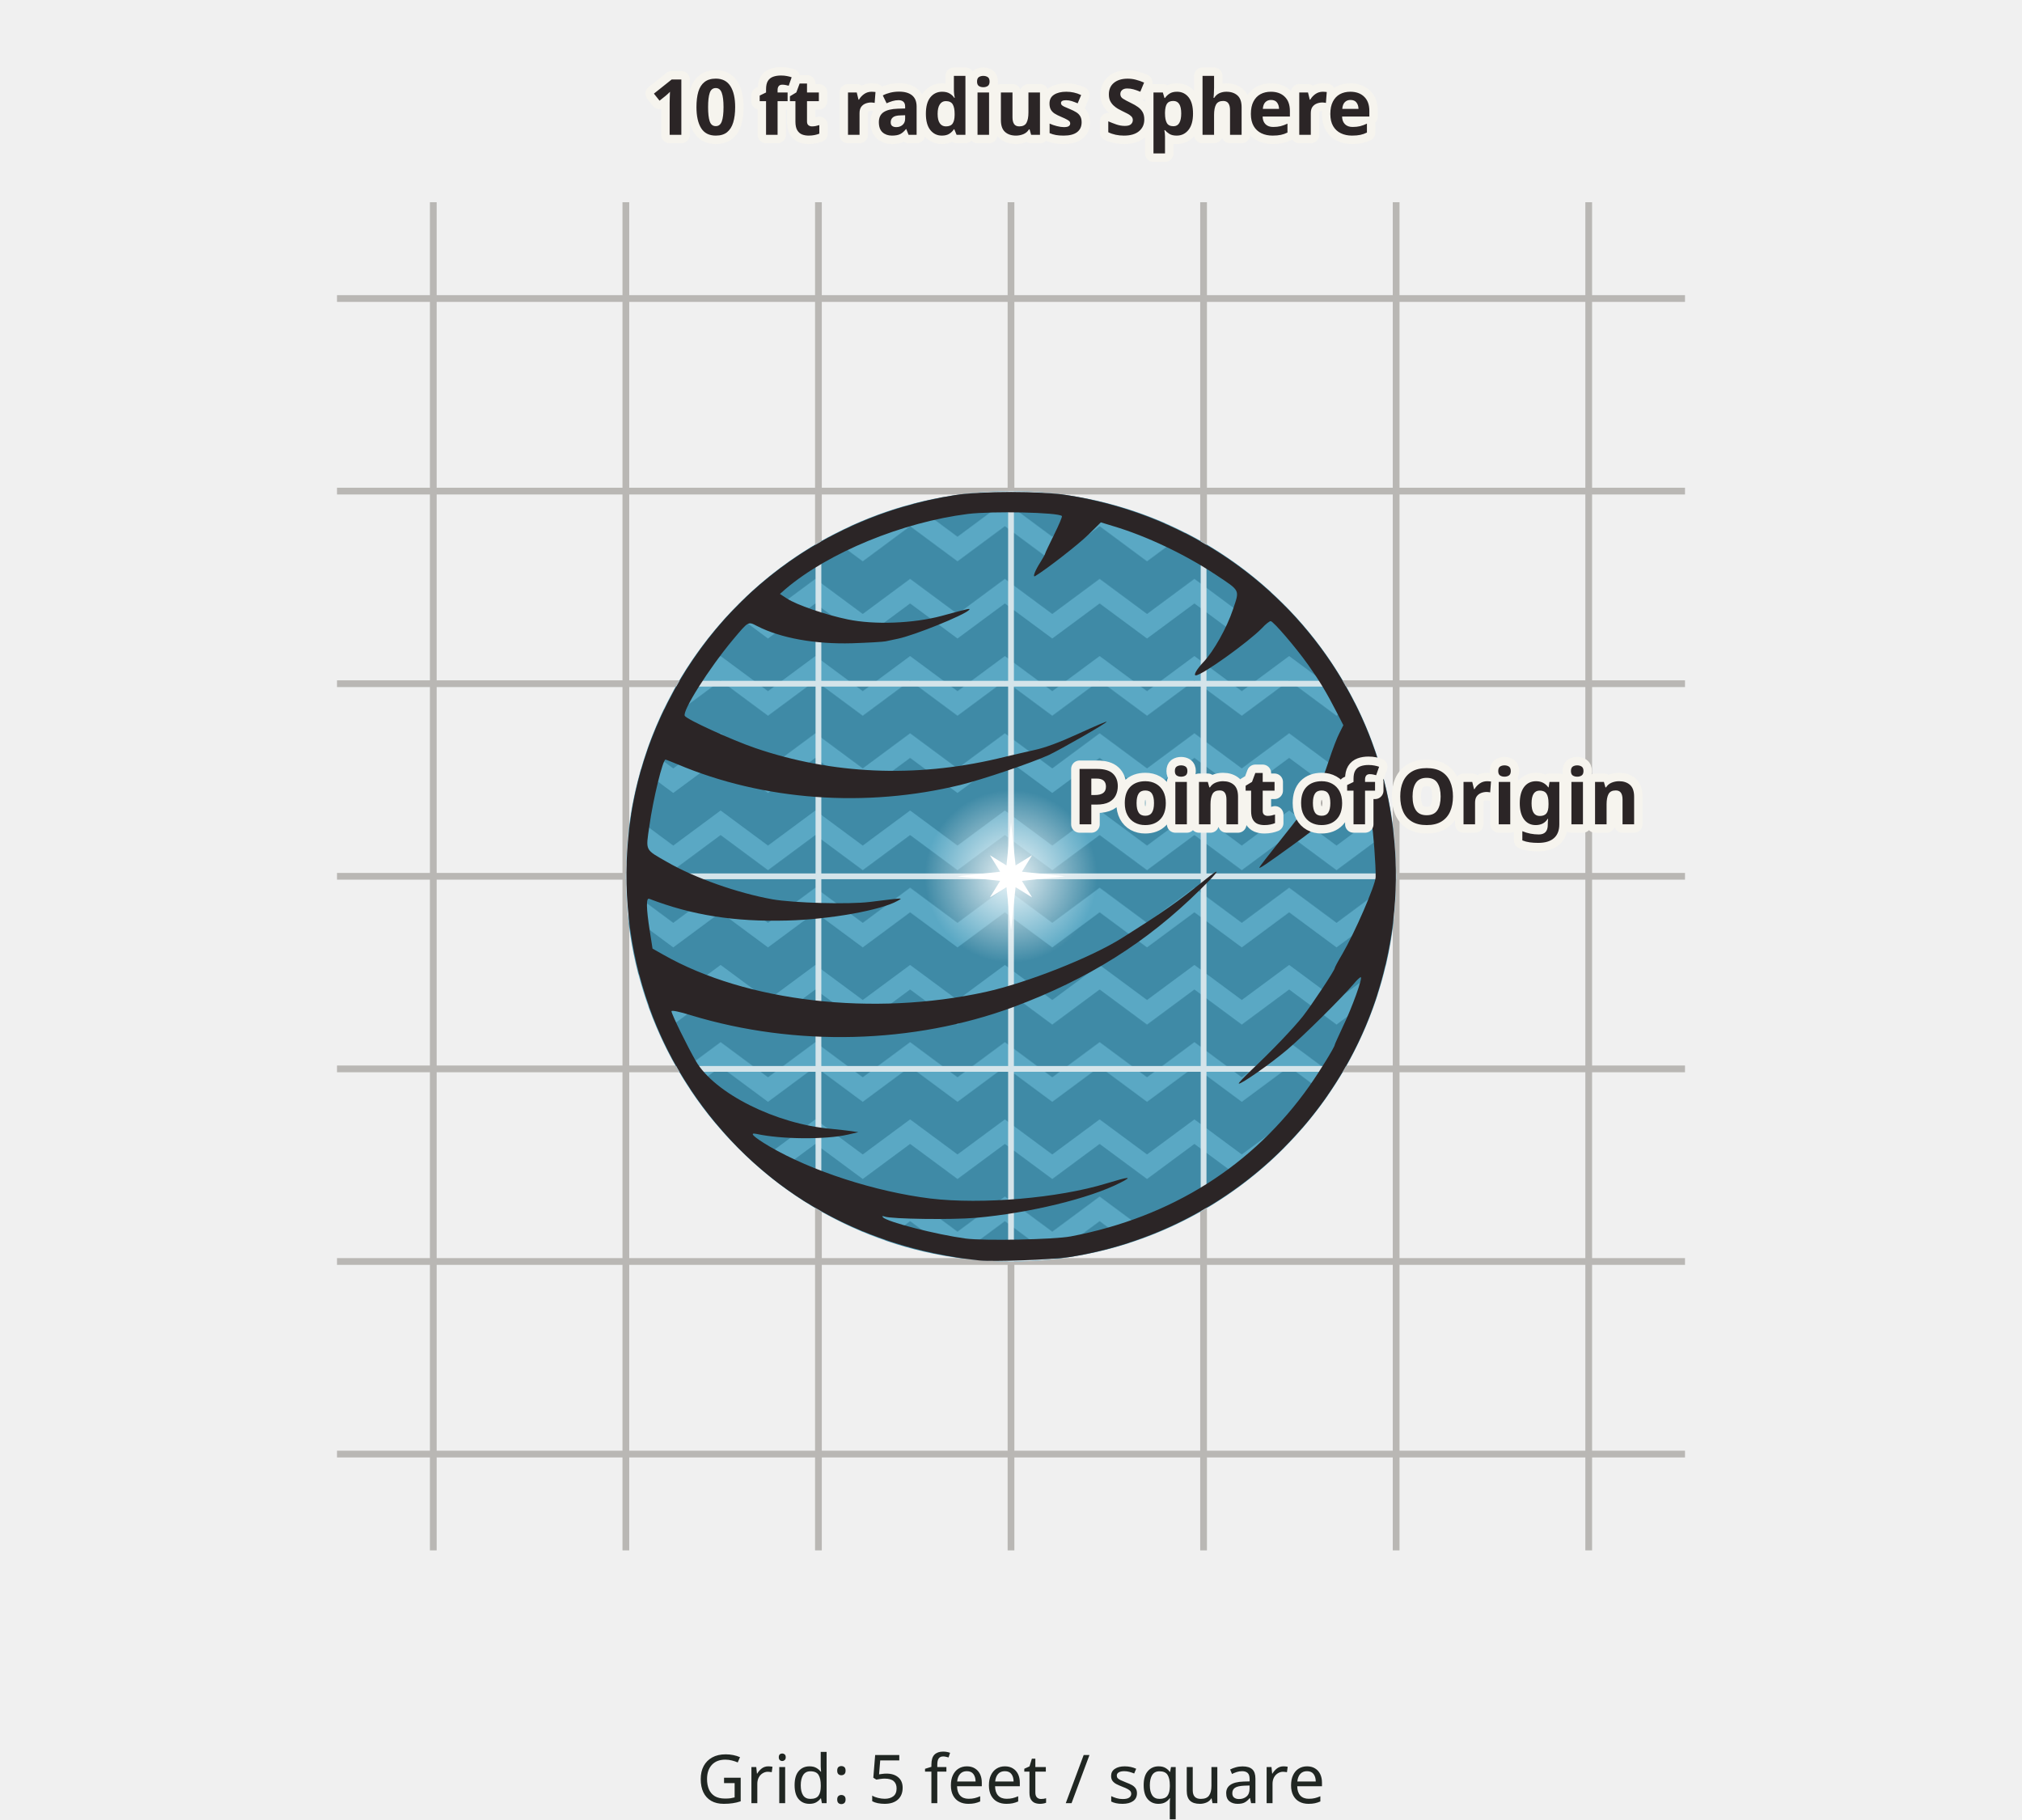
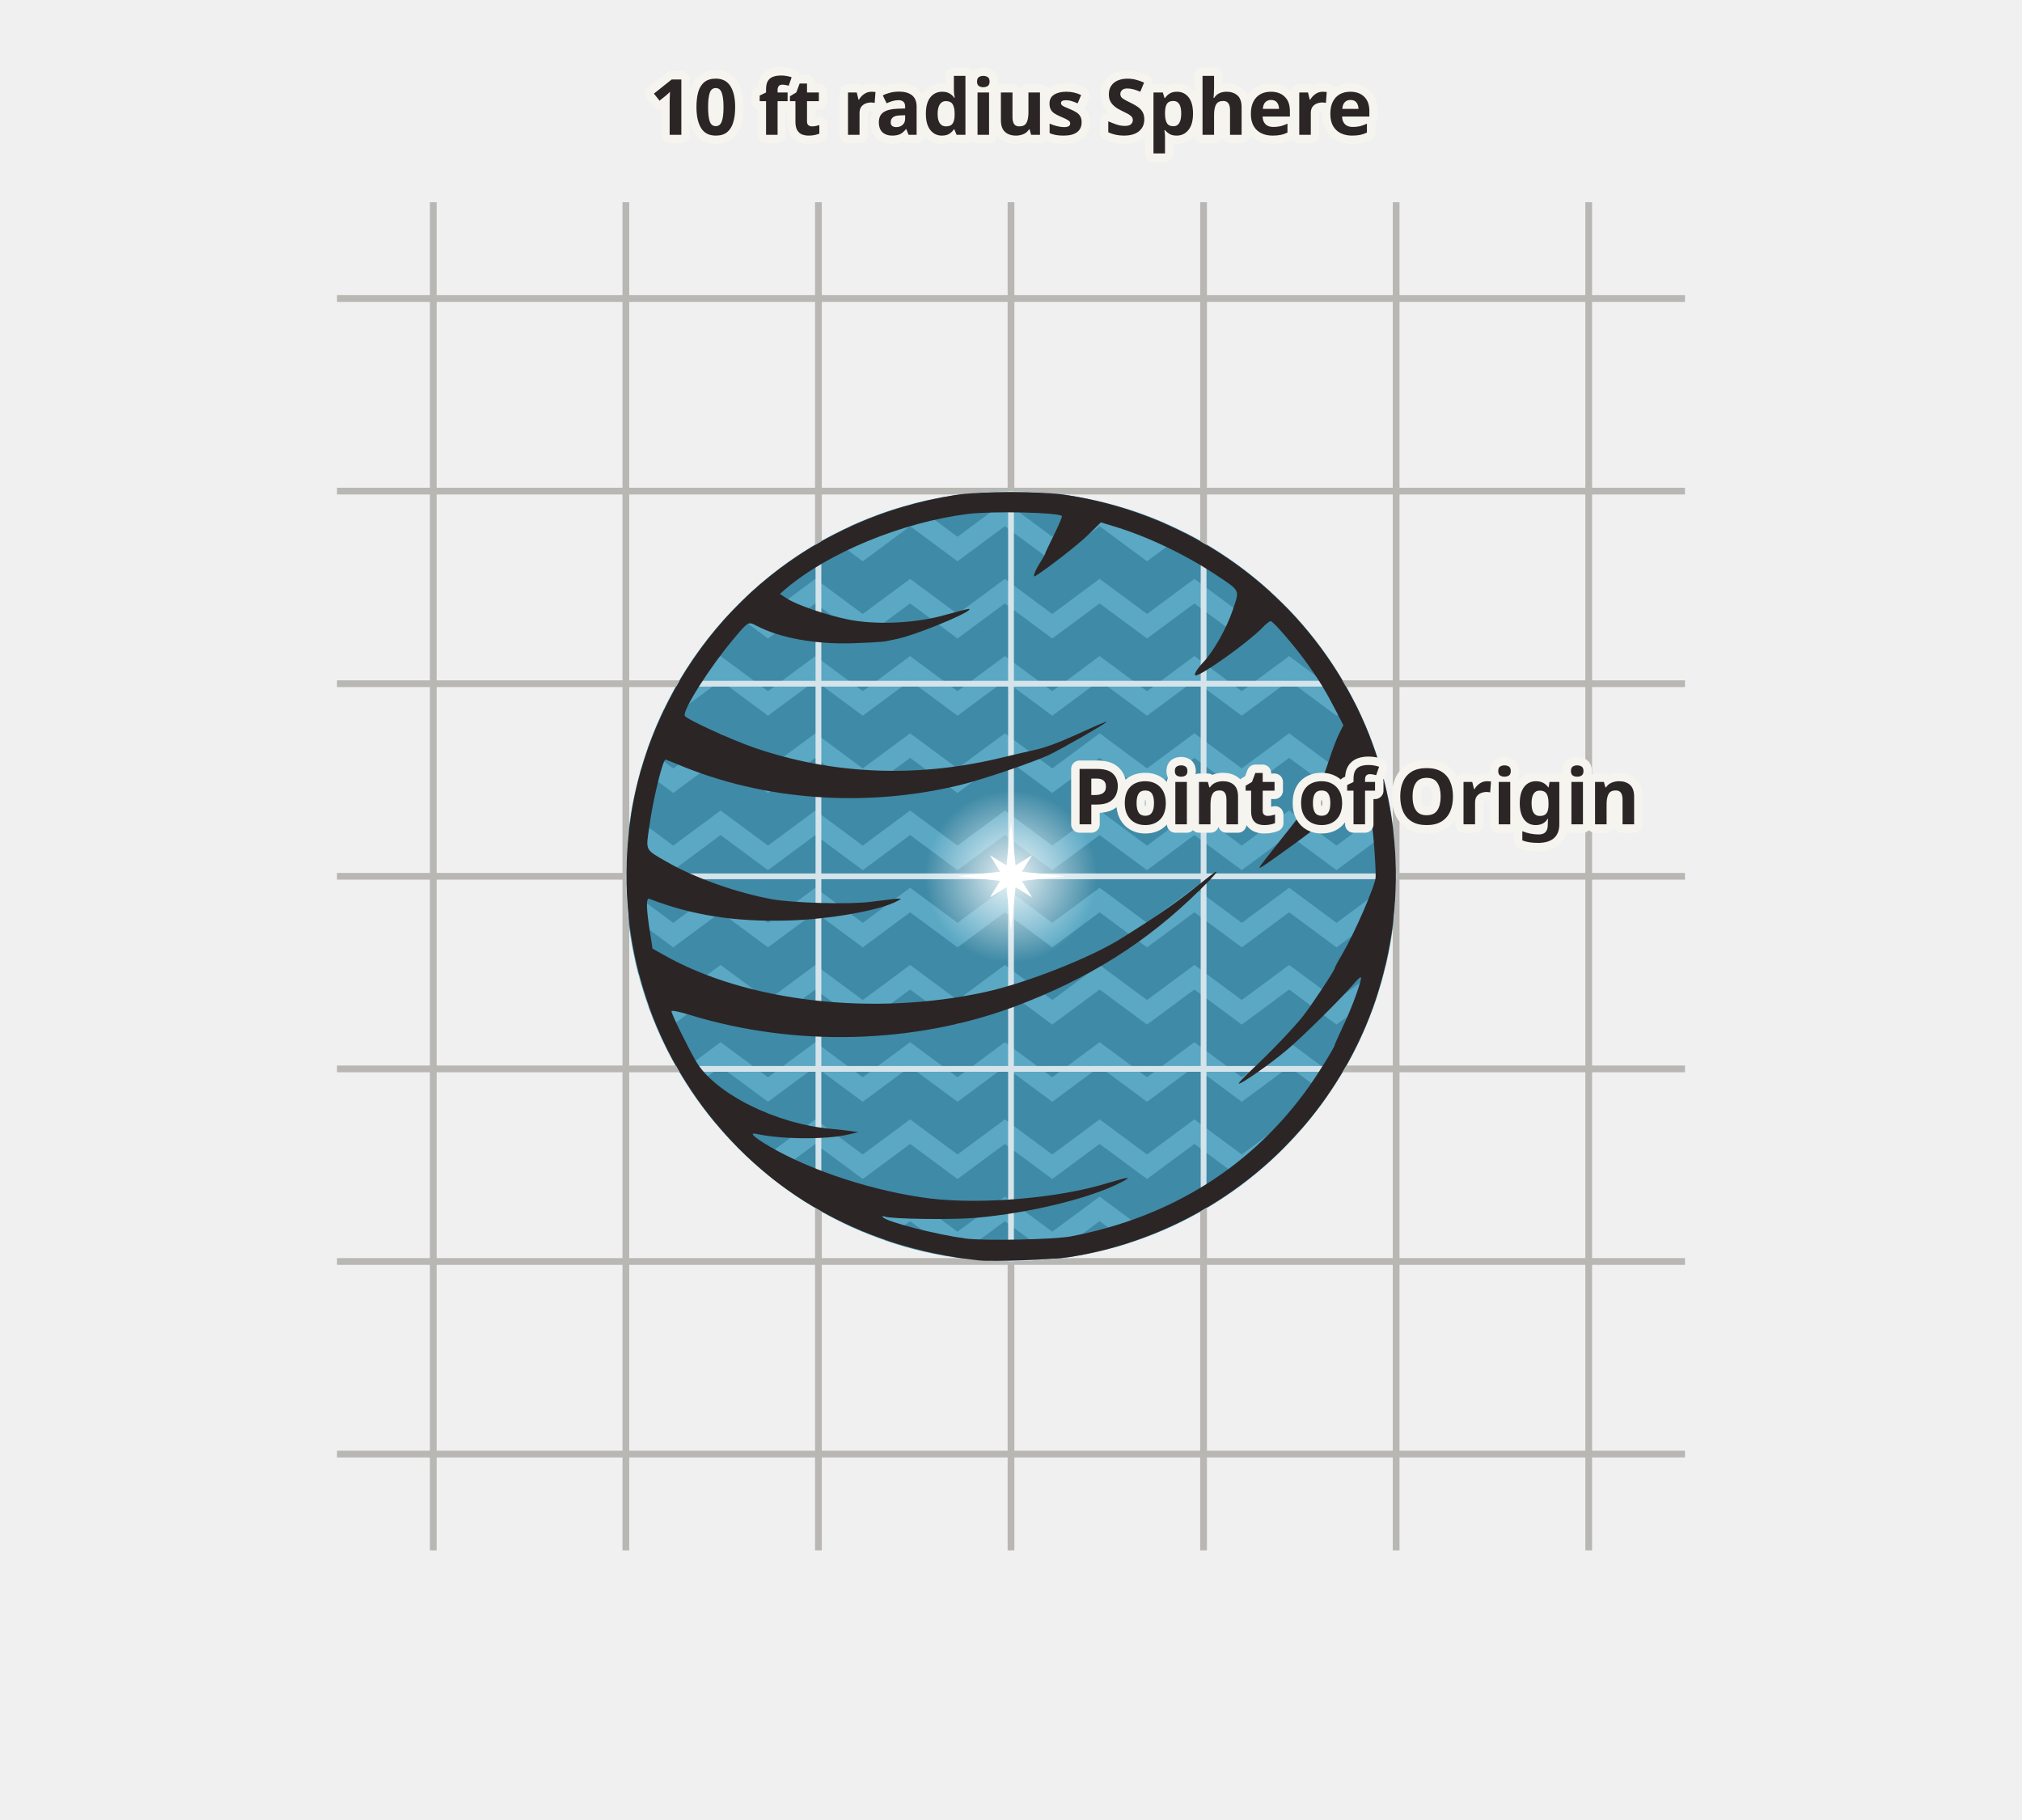
<svg xmlns="http://www.w3.org/2000/svg" viewBox="0 0 600 540" width="600" height="540" data-grid-unit="5" data-grid-step="57.142857142857146">
  <defs>
    <pattern id="chev" width="46" height="40" patternUnits="userSpaceOnUse">
      <rect width="46" height="40" fill="#4a93b8" />
      <path d="M-11.500,20 L0,8 L11.500,20 L23,8 L34.500,20 L46,8 L57.500,20" fill="none" stroke="#7fbad2" stroke-width="10" />
      <path d="M-11.500,20 L0,8 L11.500,20 L23,8 L34.500,20 L46,8 L57.500,20" fill="none" stroke="#a9d3e3" stroke-width="3" transform="translate(0,-3)" />
      <path d="M-11.500,36 L0,24 L11.500,36 L23,24 L34.500,36 L46,24 L57.500,36" fill="none" stroke="#7fbad2" stroke-width="10" />
    </pattern>
    <radialGradient id="glow">
      <stop offset="0" stop-color="#fff" stop-opacity=".9" />
      <stop offset="1" stop-color="#fff" stop-opacity="0" />
    </radialGradient>
  </defs>
  <defs>
    <pattern id="chev2" width="54" height="44" patternUnits="userSpaceOnUse">
      <rect width="54" height="44" fill="#3f8aa6" />
      <path d="M0,6 L27,26 L54,6 V20 L27,40 L0,20Z" fill="#5aa8c4" />
    </pattern>
  </defs>
  <g stroke="#b9b7b4" stroke-width="2">
    <line x1="128.571" y1="60" x2="128.571" y2="460" />
    <line x1="100" y1="88.571" x2="500" y2="88.571" />
    <line x1="185.714" y1="60" x2="185.714" y2="460" />
    <line x1="100" y1="145.714" x2="500" y2="145.714" />
    <line x1="242.857" y1="60" x2="242.857" y2="460" />
    <line x1="100" y1="202.857" x2="500" y2="202.857" />
    <line x1="300.0" y1="60" x2="300.0" y2="460" />
    <line x1="100" y1="260.0" x2="500" y2="260.0" />
    <line x1="357.143" y1="60" x2="357.143" y2="460" />
    <line x1="100" y1="317.143" x2="500" y2="317.143" />
    <line x1="414.286" y1="60" x2="414.286" y2="460" />
    <line x1="100" y1="374.286" x2="500" y2="374.286" />
    <line x1="471.429" y1="60" x2="471.429" y2="460" />
    <line x1="100" y1="431.429" x2="500" y2="431.429" />
  </g>
  <g transform="translate(300 260) scale(0.5714286) translate(-330 -345)">
    <g transform="translate(130,145) scale(0.9112)">
      <clipPath id="c">
        <circle cx="219.5" cy="219.5" r="219.5" />
      </clipPath>
      <circle cx="219.5" cy="219.5" r="219.5" fill="url(#chev2)" />
      <g clip-path="url(#c)" stroke="#d4e4ea" stroke-width="3.29">
        <line x1="-219.5" y1="0" x2="-219.5" y2="439" />
        <line x1="0" y1="-219.5" x2="439" y2="-219.5" />
        <line x1="-109.75" y1="0" x2="-109.75" y2="439" />
        <line x1="0" y1="-109.75" x2="439" y2="-109.75" />
        <line x1="0.0" y1="0" x2="0.0" y2="439" />
        <line x1="0" y1="0.0" x2="439" y2="0.0" />
        <line x1="109.75" y1="0" x2="109.75" y2="439" />
        <line x1="0" y1="109.75" x2="439" y2="109.75" />
        <line x1="219.5" y1="0" x2="219.5" y2="439" />
        <line x1="0" y1="219.5" x2="439" y2="219.5" />
        <line x1="329.25" y1="0" x2="329.25" y2="439" />
        <line x1="0" y1="329.25" x2="439" y2="329.25" />
        <line x1="439.0" y1="0" x2="439.0" y2="439" />
        <line x1="0" y1="439.0" x2="439" y2="439.0" />
        <line x1="548.75" y1="0" x2="548.75" y2="439" />
        <line x1="0" y1="548.75" x2="439" y2="548.75" />
        <line x1="658.5" y1="0" x2="658.5" y2="439" />
        <line x1="0" y1="658.5" x2="439" y2="658.5" />
      </g>
      <path d="M201.5,438.4C131.5,430.9 73.9,396.7 36.6,340.5C-2.1,282.3 -10.5,206.1 14.6,141.2C43.4,66.8 107.9,14.9 187.5,2.3C202.7,-0.1 236.3,-0.1 251.5,2.3C381.5,22.9 464.2,147.8 431.8,274.5C410.2,359.0 339.6,422.8 252.5,436.5C242.8,438.0 209.6,439.2 201.5,438.4ZM253.5,424.7C310.9,413.8 357.5,384.4 389.6,338.9C395.4,330.7 404.0,316.7 404.0,315.5C404.0,315.2 406.1,310.6 408.6,305.2C413.9,294.3 420.1,277.0 418.8,277.0C418.3,277.0 416.5,278.7 414.8,280.8C407.6,289.2 385.9,310.7 377.0,318.2C367.2,326.5 350.1,338.4 349.3,337.6C349.0,337.4 352.3,333.9 356.6,329.8C367.8,319.3 380.5,306.0 385.8,299.3C390.9,292.8 404.0,273.0 404.0,271.8C404.0,271.4 405.9,267.8 408.3,263.8C415.5,251.5 427.1,224.7 427.3,220.0C427.5,214.0 425.8,191.6 425.0,189.4C424.4,187.9 424.2,186.0 424.5,185.2C424.8,184.4 424.6,183.2 424.1,182.6C423.6,182.0 422.7,178.3 422.1,174.3C421.5,170.4 420.5,165.9 420.0,164.5L419.0,161.8L417.2,164.1C416.2,165.4 413.0,170.0 410.0,174.3C403.8,183.4 397.5,189.1 379.5,202.1C364.8,212.7 361.0,215.3 361.0,214.5C361.0,214.2 366.3,207.3 372.8,199.2C392.8,174.1 395.1,170.4 401.0,152.5C402.8,147.0 405.3,140.5 406.6,138.0L408.9,133.4L405.2,126.2C399.2,114.5 395.3,108.1 388.7,98.8C381.5,88.7 369.0,74.2 367.5,74.1C366.9,74.0 364.6,75.8 362.5,78.1C354.7,86.1 328.3,105.0 324.8,105.0C323.3,105.0 325.4,101.4 329.1,97.5C335.0,91.3 342.5,77.9 346.0,67.4C349.8,56.0 350.4,57.1 336.1,47.6C318.6,36.0 296.7,25.6 277.9,20.0L270.7,17.8L263.6,24.8C257.9,30.4 239.9,44.4 233.3,48.4C231.6,49.4 233.1,45.4 236.5,40.1C237.9,37.9 239.0,35.8 239.0,35.5C239.0,35.2 241.3,30.4 244.0,24.9C246.8,19.3 248.8,14.5 248.5,14.2C246.4,12.1 209.1,11.3 195.0,13.0C157.6,17.7 115.5,35.0 91.1,55.7L87.8,58.6L91.8,61.2C97.2,64.8 113.8,70.5 126.4,73.1C141.7,76.3 164.0,75.4 180.0,71.1C196.1,66.7 196.7,66.6 195.5,67.8C192.5,70.8 164.6,82.1 155.1,84.1C152.6,84.6 149.4,85.3 148.0,85.6C146.6,85.9 138.0,86.4 128.9,86.7C107.9,87.3 88.3,83.8 74.8,76.9C69.6,74.2 70.0,74.0 61.0,84.7C47.3,101.1 31.9,125.5 33.6,128.1C34.9,130.2 60.3,141.8 73.7,146.4C117.5,161.4 164.9,163.4 211.5,152.5C219.8,150.5 229.4,148.3 233.0,147.5C239.0,146.2 247.1,143.2 258.0,138.2C267.9,133.7 274.0,131.1 274.0,131.4C274.0,132.2 247.8,147.2 241.0,150.4C230.8,155.0 203.7,164.2 190.8,167.4C136.9,180.6 78.4,176.4 29.3,155.6C25.9,154.2 22.9,153.0 22.6,153.0C21.0,153.0 15.5,175.7 13.4,190.8C11.3,205.3 10.7,204.0 23.6,211.4C39.2,220.4 63.5,229.0 83.5,232.6C95.4,234.7 127.0,235.6 139.1,234.1C159.4,231.6 157.9,231.7 154.8,233.5C145.5,238.8 116.1,244.1 91.9,244.7C61.9,245.5 37.8,241.7 13.3,232.3C11.5,231.6 11.6,237.7 13.6,250.4L15.2,260.7L21.4,264.2C68.7,291.1 141.0,299.4 205.0,285.4C228.5,280.2 264.8,265.9 282.5,254.8C306.5,239.7 314.2,234.3 329.8,221.7C339.8,213.6 338.8,215.8 327.2,227.2C296.8,257.2 263.5,278.1 220.8,294.0C163.9,315.0 96.8,316.8 37.2,298.7C30.5,296.6 26.0,295.7 26.0,296.4C26.0,298.0 35.2,316.7 39.9,324.8C50.6,343.2 85.6,360.7 117.0,363.4C121.1,363.8 126.3,364.4 128.5,364.7L132.5,365.3L126.5,366.7C113.7,369.6 88.7,369.4 74.5,366.3C69.9,365.3 72.7,368.0 81.8,373.4C105.9,387.5 142.1,399.2 173.5,403.1C202.8,406.6 246.5,402.9 273.9,394.5C287.1,390.5 289.1,390.4 281.8,394.1C264.2,403.1 229.9,411.4 199.5,414.1C185.6,415.3 151.5,414.8 147.5,413.4C146.1,412.9 145.8,413.0 146.5,413.8C149.1,416.5 176.7,423.6 193.6,425.9C204.0,427.3 243.9,426.5 253.5,424.7Z" fill="#2b2526" fill-rule="evenodd" />
      <circle cx="219.5" cy="219.5" r="49.168" fill="url(#glow)" />
      <polygon points="219.5,188.8 222.1,213.3 231.5,207.5 225.7,216.9 250.2,219.5 225.7,222.1 231.5,231.5 222.1,225.7 219.5,250.2 216.9,225.7 207.5,231.5 213.3,222.1 188.8,219.5 213.3,216.9 207.5,207.5 216.9,213.3" fill="#fff" />
    </g>
  </g>
  <text x="318.286" y="244.571" font-size="23" text-anchor="start" fill="#2b2526" stroke="#f6f4ee" stroke-width="5" paint-order="stroke" stroke-linejoin="round" font-family="Molengo, 'Trebuchet MS', sans-serif" font-weight="bold">Point of Origin</text>
  <text x="300" y="40" font-size="23" text-anchor="middle" fill="#2b2526" stroke="#f6f4ee" stroke-width="5" paint-order="stroke" stroke-linejoin="round" font-family="Molengo, 'Trebuchet MS', sans-serif" font-weight="bold">10 ft radius Sphere</text>
-   <text x="300" y="535" text-anchor="middle" font-size="20" fill="#202622" font-family="sans-serif">Grid: 5 feet / square</text>
</svg>
